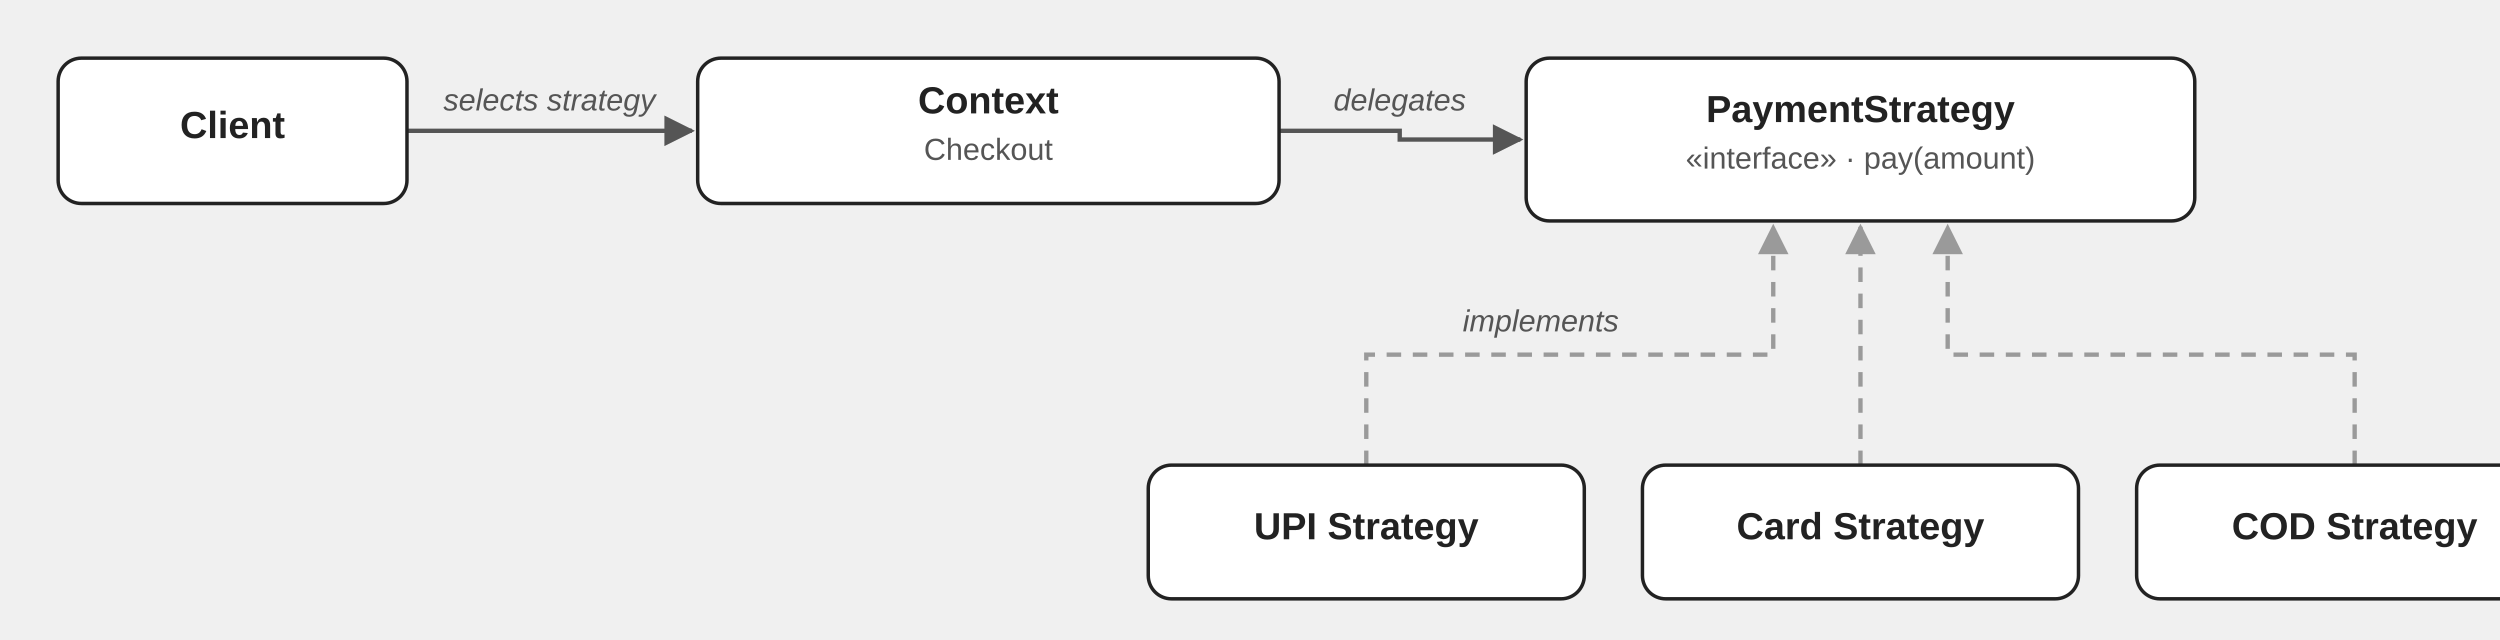
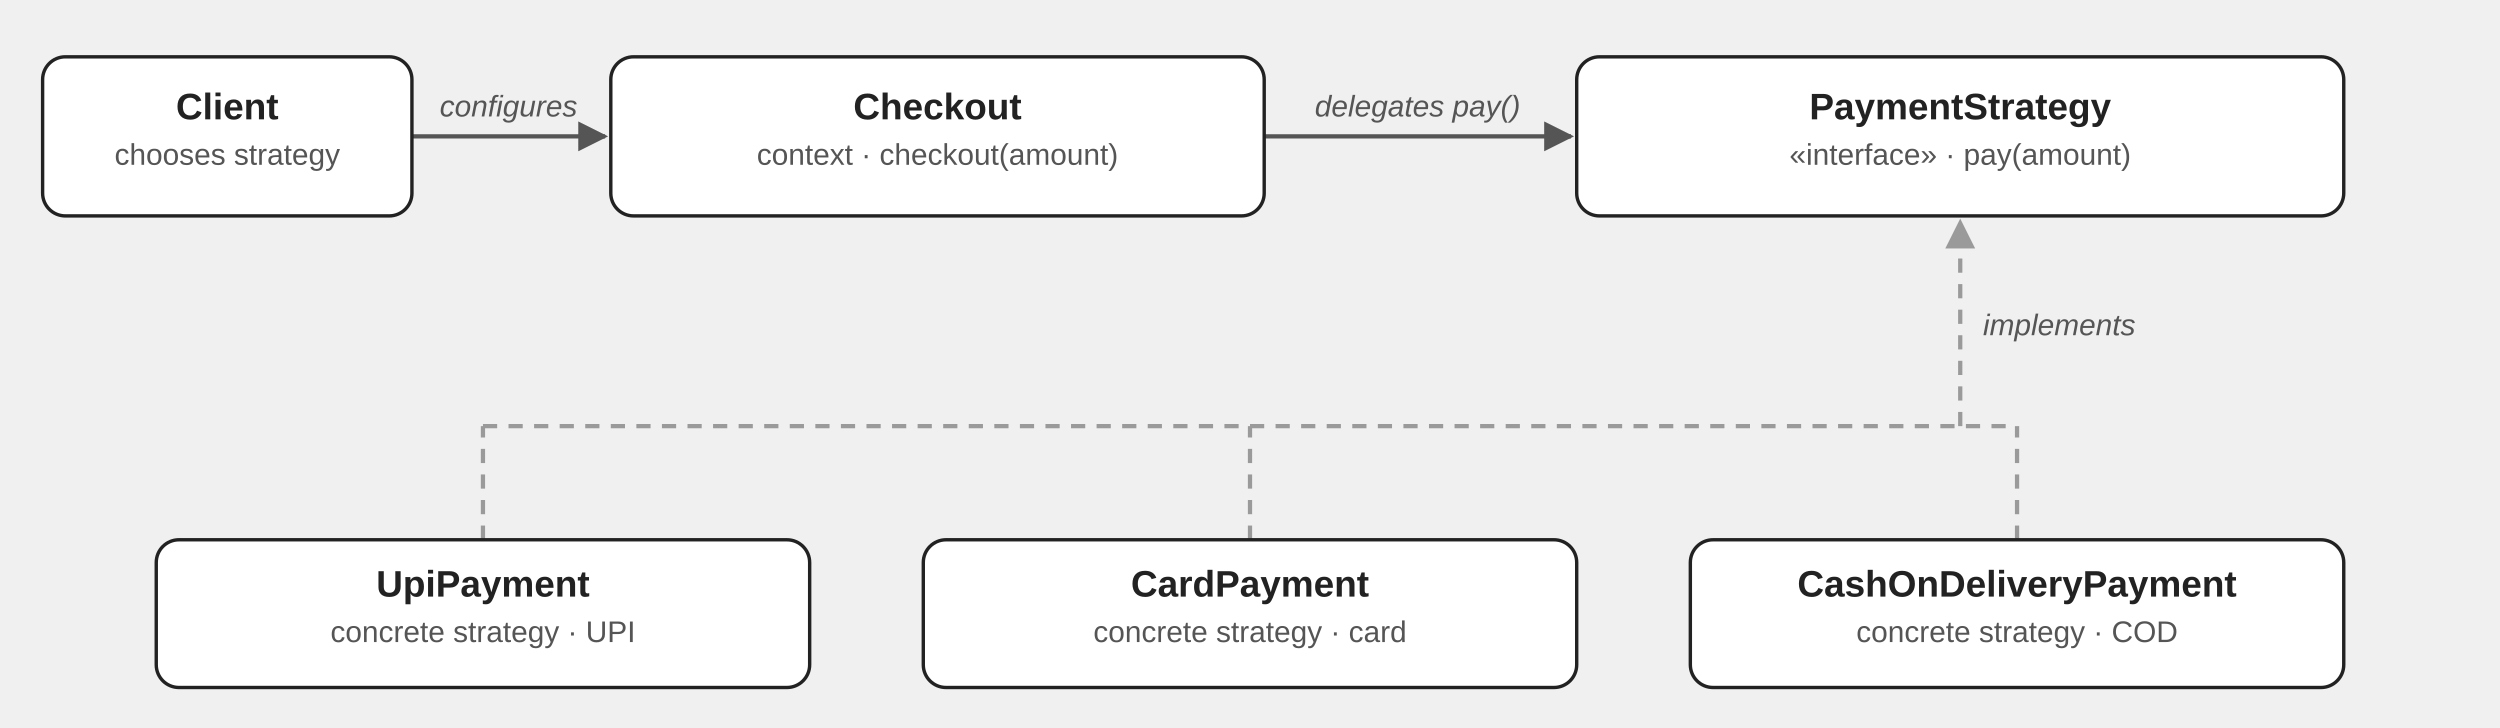
- <svg xmlns="http://www.w3.org/2000/svg" width="860" height="220" viewBox="0 0 860 220" role="img" aria-label="The client selects a strategy for the Context (Checkout), which delegates to the PaymentStrategy interface with pay(amount); UPI, Card and COD strategies implement it">
+ <svg xmlns="http://www.w3.org/2000/svg" width="880" height="256" viewBox="0 0 880 256" role="img" aria-label="The client chooses a payment strategy and gives it to Checkout, the context, which delegates pay(amount) to the PaymentStrategy interface; UpiPayment, CardPayment and CashOnDeliveryPayment implement that interface">
  <defs>
    <marker id="sg1-a" viewBox="0 0 10 10" refX="9" refY="5" markerWidth="7" markerHeight="7" orient="auto-start-reverse">
      <path d="M0 0 L10 5 L0 10 Z" fill="#555555" />
    </marker>
    <marker id="sg1-l" viewBox="0 0 10 10" refX="9" refY="5" markerWidth="7" markerHeight="7" orient="auto-start-reverse">
      <path d="M0 0 L10 5 L0 10 Z" fill="#9A9A9A" />
    </marker>
  </defs>
-   <path d="M140 45 H238" fill="none" stroke="#555555" stroke-width="1.5" stroke-linejoin="miter" marker-end="url(#sg1-a)" />
-   <path d="M440 45 H481.5 V48 H523" fill="none" stroke="#555555" stroke-width="1.5" stroke-linejoin="miter" marker-end="url(#sg1-a)" />
-   <path d="M470 160 V122 H610 V78" fill="none" stroke="#9A9A9A" stroke-width="1.5" stroke-dasharray="5 4" stroke-linejoin="miter" marker-end="url(#sg1-l)" />
-   <path d="M640 160 V122 H640 V78" fill="none" stroke="#9A9A9A" stroke-width="1.5" stroke-dasharray="5 4" stroke-linejoin="miter" marker-end="url(#sg1-l)" />
-   <path d="M810 160 V122 H670 V78" fill="none" stroke="#9A9A9A" stroke-width="1.5" stroke-dasharray="5 4" stroke-linejoin="miter" marker-end="url(#sg1-l)" />
-   <rect x="20" y="20" width="120" height="50" rx="8" fill="#FFFFFF" stroke="#222222" stroke-width="1.2" />
-   <text x="80" y="47.5" text-anchor="middle" font-family="system-ui, -apple-system, 'Segoe UI', Arial, sans-serif" font-size="13" font-weight="600" fill="#222222">Client</text>
-   <rect x="240" y="20" width="200" height="50" rx="8" fill="#FFFFFF" stroke="#222222" stroke-width="1.2" />
-   <text x="340" y="39" text-anchor="middle" font-family="system-ui, -apple-system, 'Segoe UI', Arial, sans-serif" font-size="13" font-weight="600" fill="#222222">Context</text>
-   <text x="340" y="55" text-anchor="middle" font-family="system-ui, -apple-system, 'Segoe UI', Arial, sans-serif" font-size="10.5" fill="#555555">Checkout</text>
-   <rect x="525" y="20" width="230" height="56" rx="8" fill="#FFFFFF" stroke="#222222" stroke-width="1.2" />
-   <text x="640" y="42" text-anchor="middle" font-family="system-ui, -apple-system, 'Segoe UI', Arial, sans-serif" font-size="13" font-weight="600" fill="#222222">PaymentStrategy</text>
-   <text x="640" y="58" text-anchor="middle" font-family="system-ui, -apple-system, 'Segoe UI', Arial, sans-serif" font-size="10.5" fill="#555555">«interface» · pay(amount)</text>
-   <text x="189" y="38" text-anchor="middle" font-family="system-ui, -apple-system, 'Segoe UI', Arial, sans-serif" font-size="10.5" font-weight="400" fill="#555555" font-style="italic">selects strategy</text>
-   <text x="481.5" y="38" text-anchor="middle" font-family="system-ui, -apple-system, 'Segoe UI', Arial, sans-serif" font-size="10.5" font-weight="400" fill="#555555" font-style="italic">delegates</text>
-   <rect x="395" y="160" width="150" height="46" rx="8" fill="#FFFFFF" stroke="#222222" stroke-width="1.2" />
-   <text x="470" y="185.5" text-anchor="middle" font-family="system-ui, -apple-system, 'Segoe UI', Arial, sans-serif" font-size="13" font-weight="600" fill="#222222">UPI Strategy</text>
-   <rect x="565" y="160" width="150" height="46" rx="8" fill="#FFFFFF" stroke="#222222" stroke-width="1.2" />
-   <text x="640" y="185.5" text-anchor="middle" font-family="system-ui, -apple-system, 'Segoe UI', Arial, sans-serif" font-size="13" font-weight="600" fill="#222222">Card Strategy</text>
-   <rect x="735" y="160" width="150" height="46" rx="8" fill="#FFFFFF" stroke="#222222" stroke-width="1.2" />
-   <text x="810" y="185.5" text-anchor="middle" font-family="system-ui, -apple-system, 'Segoe UI', Arial, sans-serif" font-size="13" font-weight="600" fill="#222222">COD Strategy</text>
-   <text x="530" y="114" text-anchor="middle" font-family="system-ui, -apple-system, 'Segoe UI', Arial, sans-serif" font-size="10.5" font-weight="400" fill="#555555" font-style="italic">implements</text>
+   <path d="M145 48 H213" fill="none" stroke="#555555" stroke-width="1.5" stroke-linejoin="miter" marker-end="url(#sg1-a)" />
+   <path d="M445 48 H553" fill="none" stroke="#555555" stroke-width="1.5" stroke-linejoin="miter" marker-end="url(#sg1-a)" />
+   <path d="M170 190 V150" fill="none" stroke="#9A9A9A" stroke-width="1.5" stroke-dasharray="5 4" />
+   <path d="M440 190 V150" fill="none" stroke="#9A9A9A" stroke-width="1.5" stroke-dasharray="5 4" />
+   <path d="M710 190 V150" fill="none" stroke="#9A9A9A" stroke-width="1.5" stroke-dasharray="5 4" />
+   <path d="M170 150 H710" fill="none" stroke="#9A9A9A" stroke-width="1.5" stroke-dasharray="5 4" />
+   <path d="M690 150 V78" fill="none" stroke="#9A9A9A" stroke-width="1.5" stroke-dasharray="5 4" stroke-linejoin="miter" marker-end="url(#sg1-l)" />
+   <rect x="15" y="20" width="130" height="56" rx="8" fill="#FFFFFF" stroke="#222222" stroke-width="1.2" />
+   <text x="80" y="42" text-anchor="middle" font-family="system-ui, -apple-system, 'Segoe UI', Arial, sans-serif" font-size="13" font-weight="600" fill="#222222">Client</text>
+   <text x="80" y="58" text-anchor="middle" font-family="system-ui, -apple-system, 'Segoe UI', Arial, sans-serif" font-size="10.5" fill="#555555">chooses strategy</text>
+   <rect x="215" y="20" width="230" height="56" rx="8" fill="#FFFFFF" stroke="#222222" stroke-width="1.2" />
+   <text x="330" y="42" text-anchor="middle" font-family="system-ui, -apple-system, 'Segoe UI', Arial, sans-serif" font-size="13" font-weight="600" fill="#222222">Checkout</text>
+   <text x="330" y="58" text-anchor="middle" font-family="system-ui, -apple-system, 'Segoe UI', Arial, sans-serif" font-size="10.5" fill="#555555">context · checkout(amount)</text>
+   <rect x="555" y="20" width="270" height="56" rx="8" fill="#FFFFFF" stroke="#222222" stroke-width="1.2" />
+   <text x="690" y="42" text-anchor="middle" font-family="system-ui, -apple-system, 'Segoe UI', Arial, sans-serif" font-size="13" font-weight="600" fill="#222222">PaymentStrategy</text>
+   <text x="690" y="58" text-anchor="middle" font-family="system-ui, -apple-system, 'Segoe UI', Arial, sans-serif" font-size="10.5" fill="#555555">«interface» · pay(amount)</text>
+   <text x="179" y="41" text-anchor="middle" font-family="system-ui, -apple-system, 'Segoe UI', Arial, sans-serif" font-size="10.5" font-weight="400" fill="#555555" font-style="italic">configures</text>
+   <text x="499" y="41" text-anchor="middle" font-family="system-ui, -apple-system, 'Segoe UI', Arial, sans-serif" font-size="10.5" font-weight="400" fill="#555555" font-style="italic">delegates pay()</text>
+   <rect x="55" y="190" width="230" height="52" rx="8" fill="#FFFFFF" stroke="#222222" stroke-width="1.2" />
+   <text x="170" y="210" text-anchor="middle" font-family="system-ui, -apple-system, 'Segoe UI', Arial, sans-serif" font-size="13" font-weight="600" fill="#222222">UpiPayment</text>
+   <text x="170" y="226" text-anchor="middle" font-family="system-ui, -apple-system, 'Segoe UI', Arial, sans-serif" font-size="10.5" fill="#555555">concrete strategy · UPI</text>
+   <rect x="325" y="190" width="230" height="52" rx="8" fill="#FFFFFF" stroke="#222222" stroke-width="1.2" />
+   <text x="440" y="210" text-anchor="middle" font-family="system-ui, -apple-system, 'Segoe UI', Arial, sans-serif" font-size="13" font-weight="600" fill="#222222">CardPayment</text>
+   <text x="440" y="226" text-anchor="middle" font-family="system-ui, -apple-system, 'Segoe UI', Arial, sans-serif" font-size="10.5" fill="#555555">concrete strategy · card</text>
+   <rect x="595" y="190" width="230" height="52" rx="8" fill="#FFFFFF" stroke="#222222" stroke-width="1.2" />
+   <text x="710" y="210" text-anchor="middle" font-family="system-ui, -apple-system, 'Segoe UI', Arial, sans-serif" font-size="13" font-weight="600" fill="#222222">CashOnDeliveryPayment</text>
+   <text x="710" y="226" text-anchor="middle" font-family="system-ui, -apple-system, 'Segoe UI', Arial, sans-serif" font-size="10.5" fill="#555555">concrete strategy · COD</text>
+   <text x="698" y="118" text-anchor="start" font-family="system-ui, -apple-system, 'Segoe UI', Arial, sans-serif" font-size="10.5" font-weight="400" fill="#555555" font-style="italic">implements</text>
</svg>
